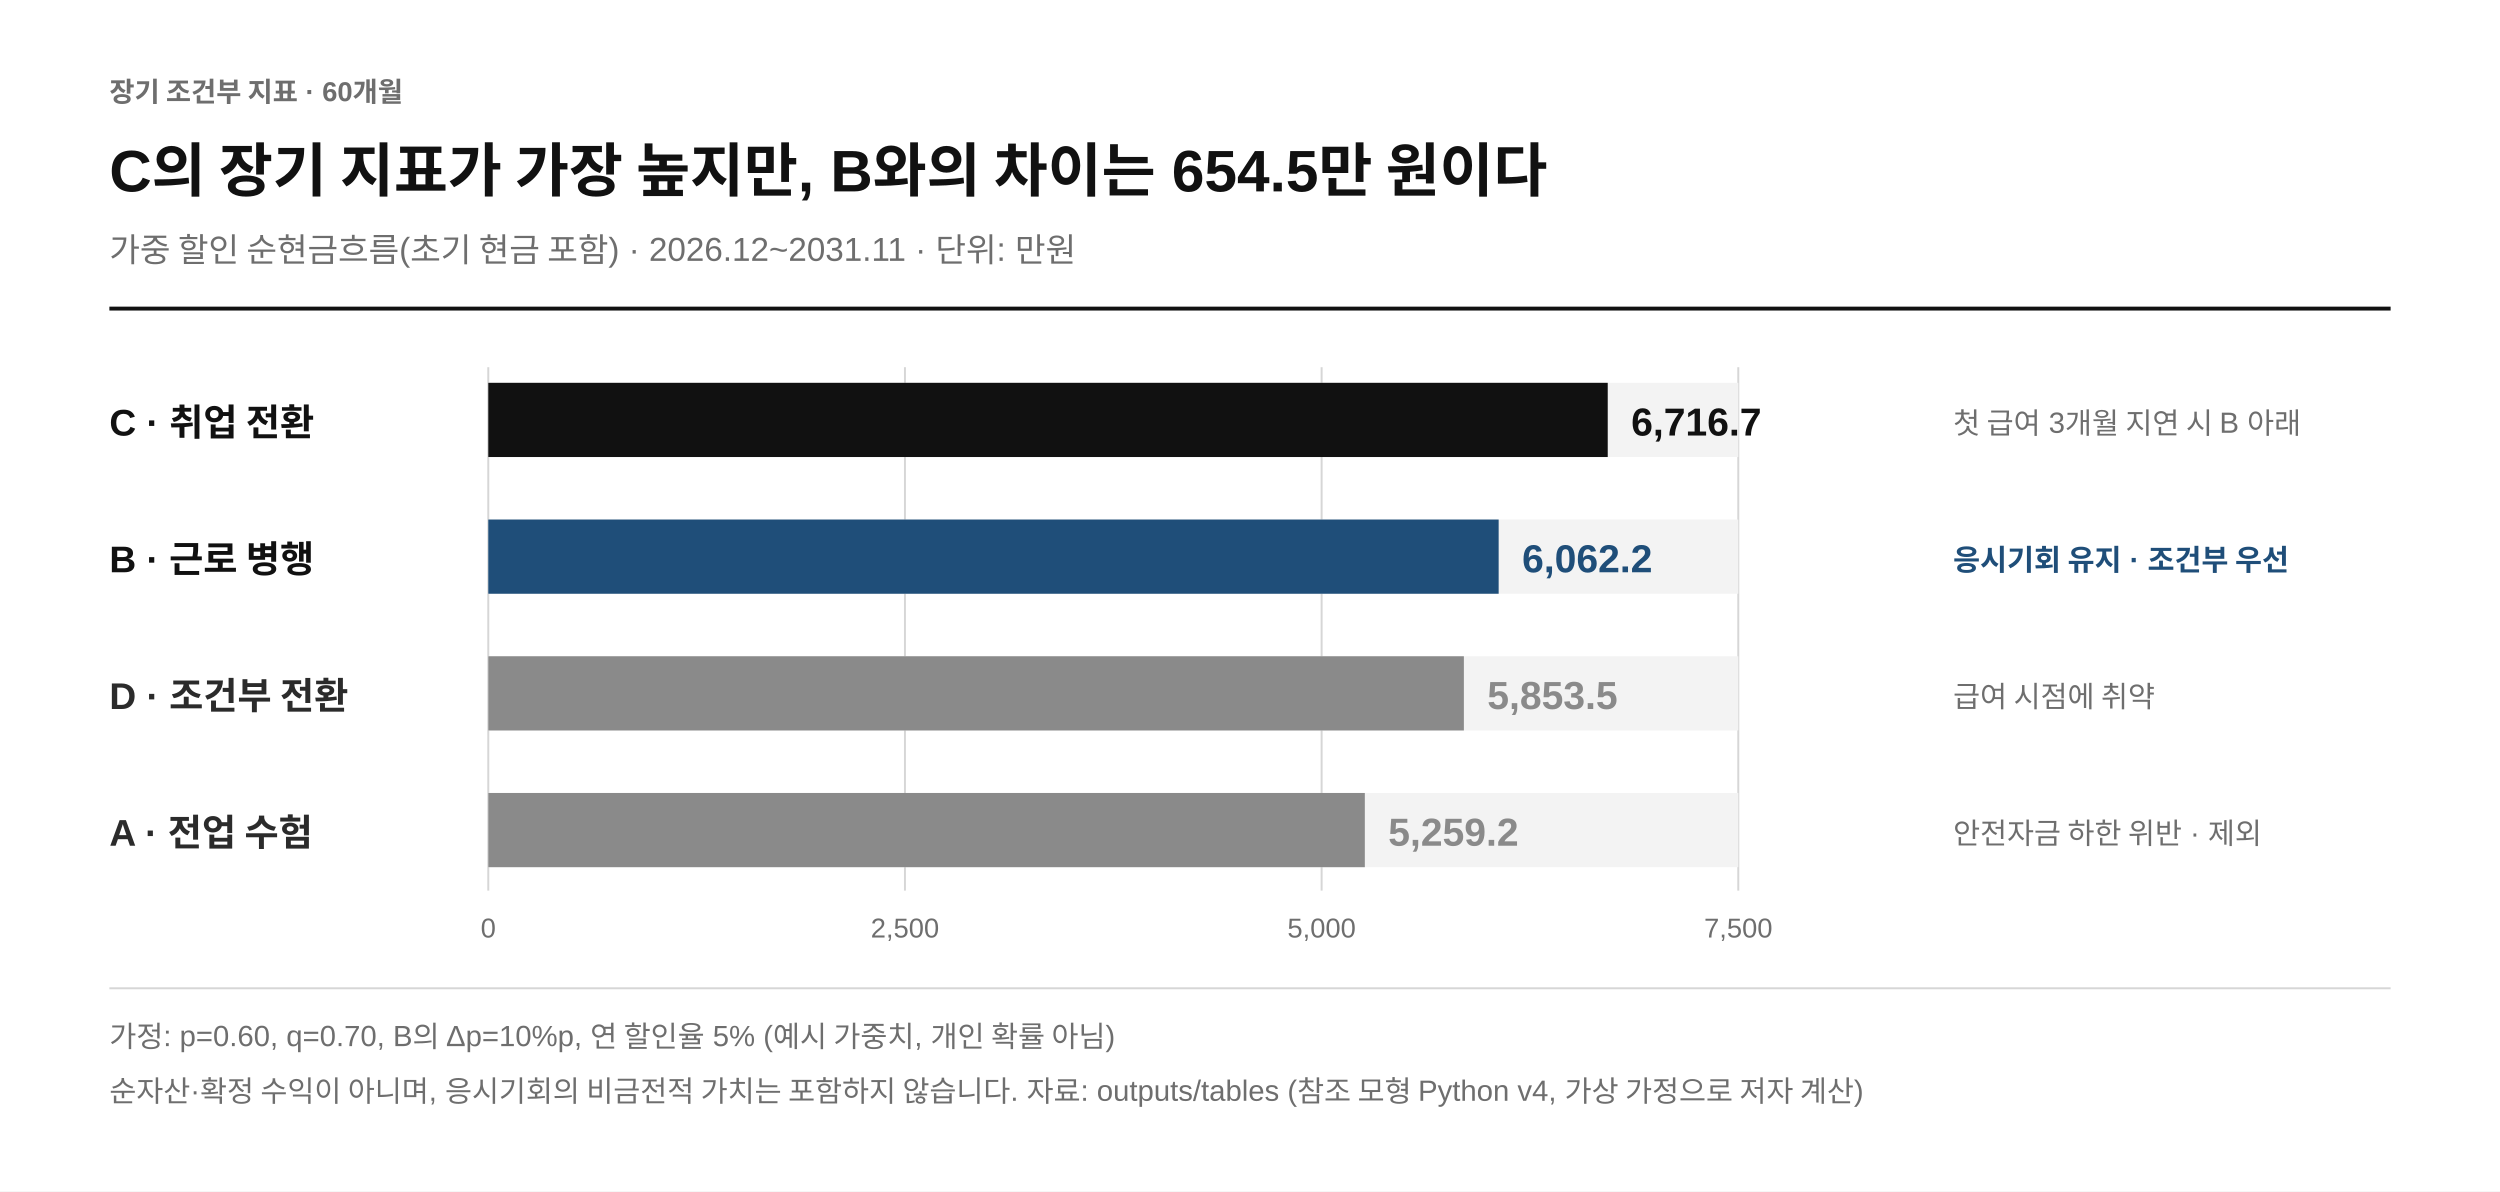
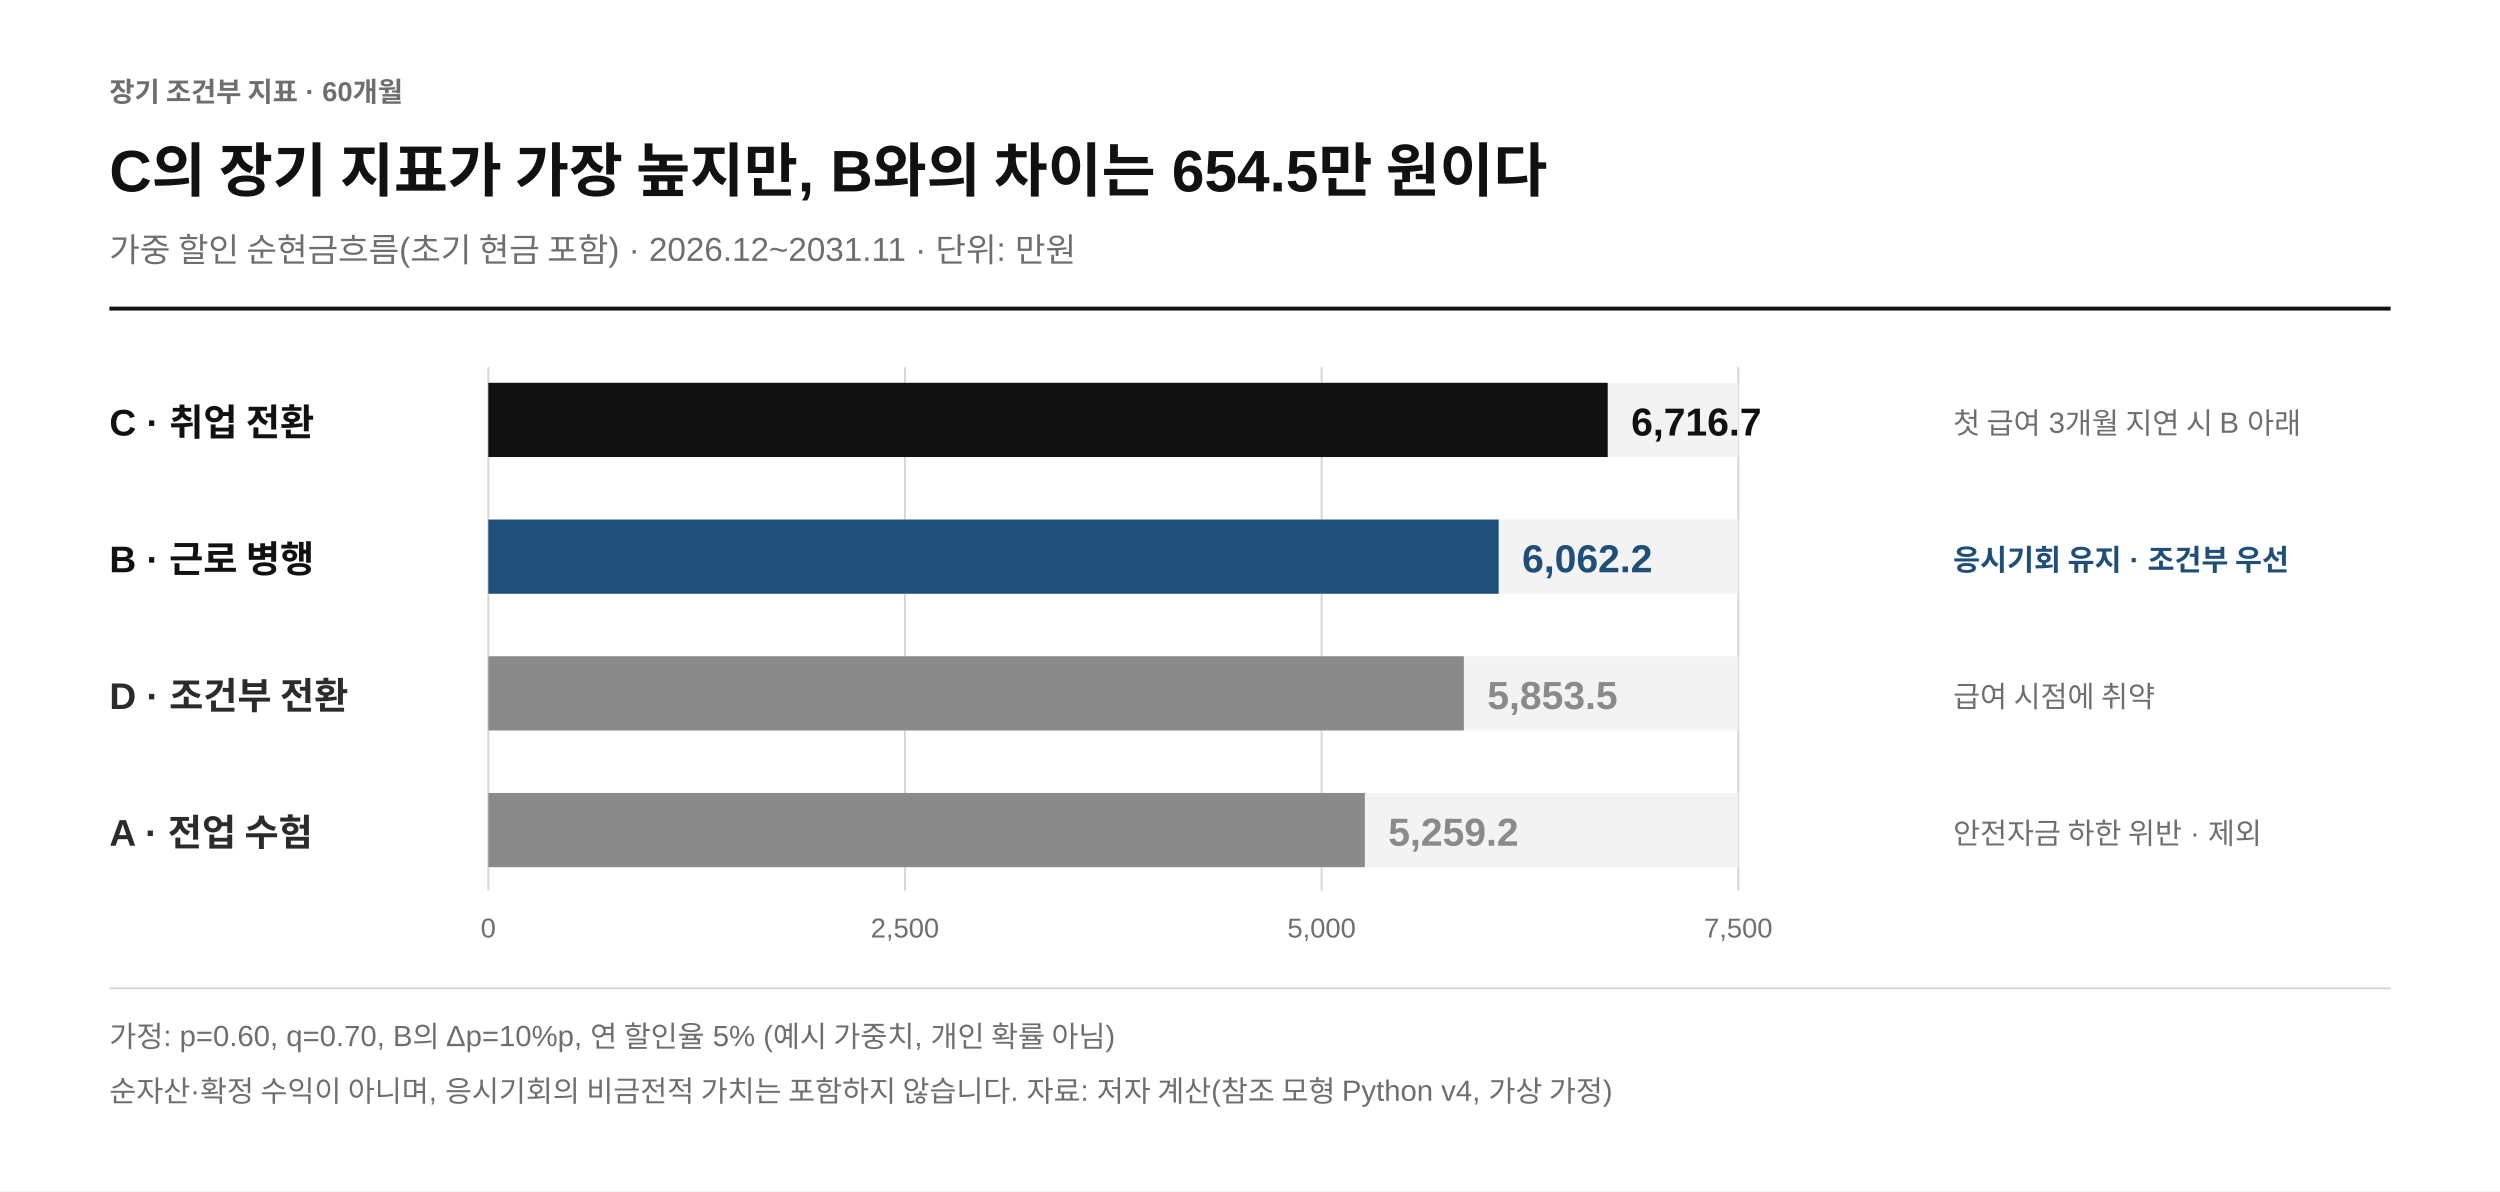
<svg xmlns="http://www.w3.org/2000/svg" viewBox="0 0 1280 610" width="1280" height="610" role="img" aria-labelledby="title desc" style="max-width:100%;height:auto">
  <style>text{font-family:"Noto Sans KR","Malgun Gothic","Apple SD Gothic Neo",Arial,sans-serif}.number{font-family:Arial,"Malgun Gothic",sans-serif;font-variant-numeric:tabular-nums}</style>
  <rect x="0" y="0" width="1280" height="610" rx="0" fill="#FFFFFF" />
  <text x="56" y="52" font-size="14" fill="#6E6E6E" font-weight="700" text-anchor="start">장기 조건부 지표 · 60개월</text>
  <text x="56" y="98" font-size="30" fill="#111111" font-weight="700" text-anchor="start">C의 장기 지표가 가장 높지만, B와의 차이는 654.5만 원이다</text>
  <text x="56" y="134" font-size="17" fill="#6E6E6E" font-weight="400" text-anchor="start">가중 할인 순현금흐름(초기 현금 포함) · 2026.12~2031.11 · 단위: 만원</text>
  <line x1="56" y1="158" x2="1224" y2="158" stroke="#111111" stroke-width="2" />
  <line x1="250" y1="188" x2="250" y2="456" stroke="#D6D6D6" stroke-width="1" />
  <text x="250" y="480" font-size="14" fill="#6E6E6E" font-weight="400" text-anchor="middle" class="number">0</text>
  <line x1="463.33" y1="188" x2="463.33" y2="456" stroke="#D6D6D6" stroke-width="1" />
  <text x="463.33" y="480" font-size="14" fill="#6E6E6E" font-weight="400" text-anchor="middle" class="number">2,500</text>
  <line x1="676.67" y1="188" x2="676.67" y2="456" stroke="#D6D6D6" stroke-width="1" />
  <text x="676.67" y="480" font-size="14" fill="#6E6E6E" font-weight="400" text-anchor="middle" class="number">5,000</text>
  <line x1="890" y1="188" x2="890" y2="456" stroke="#D6D6D6" stroke-width="1" />
  <text x="890" y="480" font-size="14" fill="#6E6E6E" font-weight="400" text-anchor="middle" class="number">7,500</text>
  <text x="56" y="223" font-size="19" fill="#111111" font-weight="700" text-anchor="start">C · 취업 전환</text>
  <rect x="250" y="196" width="640" height="38" rx="0" fill="#F3F3F3" />
  <rect x="250" y="196" width="573.16" height="38" rx="0" fill="#111111" />
  <text x="835.16" y="223" font-size="20" fill="#111111" font-weight="700" text-anchor="start" class="number">6,716.7</text>
  <text x="1000" y="222" font-size="15" fill="#6E6E6E" font-weight="400" text-anchor="start">첫 급여 3개월 지연 시 B 아래</text>
  <text x="56" y="293" font-size="19" fill="#111111" font-weight="700" text-anchor="start">B · 근로 병행</text>
  <rect x="250" y="266" width="640" height="38" rx="0" fill="#F3F3F3" />
  <rect x="250" y="266" width="517.31" height="38" rx="0" fill="#1F4E79" />
  <text x="779.31" y="293" font-size="20" fill="#1F4E79" font-weight="700" text-anchor="start" class="number">6,062.2</text>
  <text x="1000" y="292" font-size="15" fill="#1F4E79" font-weight="700" text-anchor="start">응시기회 유지 · 조건부 우선</text>
  <text x="56" y="363" font-size="19" fill="#2B2B2B" font-weight="700" text-anchor="start">D · 조건부 전환</text>
  <rect x="250" y="336" width="640" height="38" rx="0" fill="#F3F3F3" />
  <rect x="250" y="336" width="499.5" height="38" rx="0" fill="#8A8A8A" />
  <text x="761.5" y="363" font-size="20" fill="#8A8A8A" font-weight="700" text-anchor="start" class="number">5,853.5</text>
  <text x="1000" y="362" font-size="15" fill="#6E6E6E" font-weight="400" text-anchor="start">급여 시점에 취약</text>
  <text x="56" y="433" font-size="19" fill="#2B2B2B" font-weight="700" text-anchor="start">A · 전업 수험</text>
  <rect x="250" y="406" width="640" height="38" rx="0" fill="#F3F3F3" />
  <rect x="250" y="406" width="448.79" height="38" rx="0" fill="#8A8A8A" />
  <text x="710.79" y="433" font-size="20" fill="#8A8A8A" font-weight="700" text-anchor="start" class="number">5,259.2</text>
  <text x="1000" y="432" font-size="15" fill="#6E6E6E" font-weight="400" text-anchor="start">안전자금 하한 위반 · 제외</text>
  <line x1="56" y1="506" x2="1224" y2="506" stroke="#D6D6D6" stroke-width="1" />
  <text x="56" y="536" font-size="15" fill="#6E6E6E" font-weight="400" text-anchor="start">가정: p=0.60, q=0.70, B의 Δp=10%p, 연 할인율 5% (예시 가중치, 개인 확률 아님)</text>
-   <text x="56" y="564" font-size="15" fill="#6E6E6E" font-weight="400" text-anchor="start">순자산·확정 수익이 아니며, 응시기회의 비금전적 가치는 포함하지 않습니다. 자료: outputs/tables (참조 모형 Python v4, 가상 가정으로 저자 계산)</text>
+   <text x="56" y="564" font-size="15" fill="#6E6E6E" font-weight="400" text-anchor="start">순자산·확정 수익이 아니며, 응시기회의 비금전적 가치는 포함하지 않습니다. 자료: 저자 계산(참조 모형 Python v4, 가상 가정)</text>
</svg>
